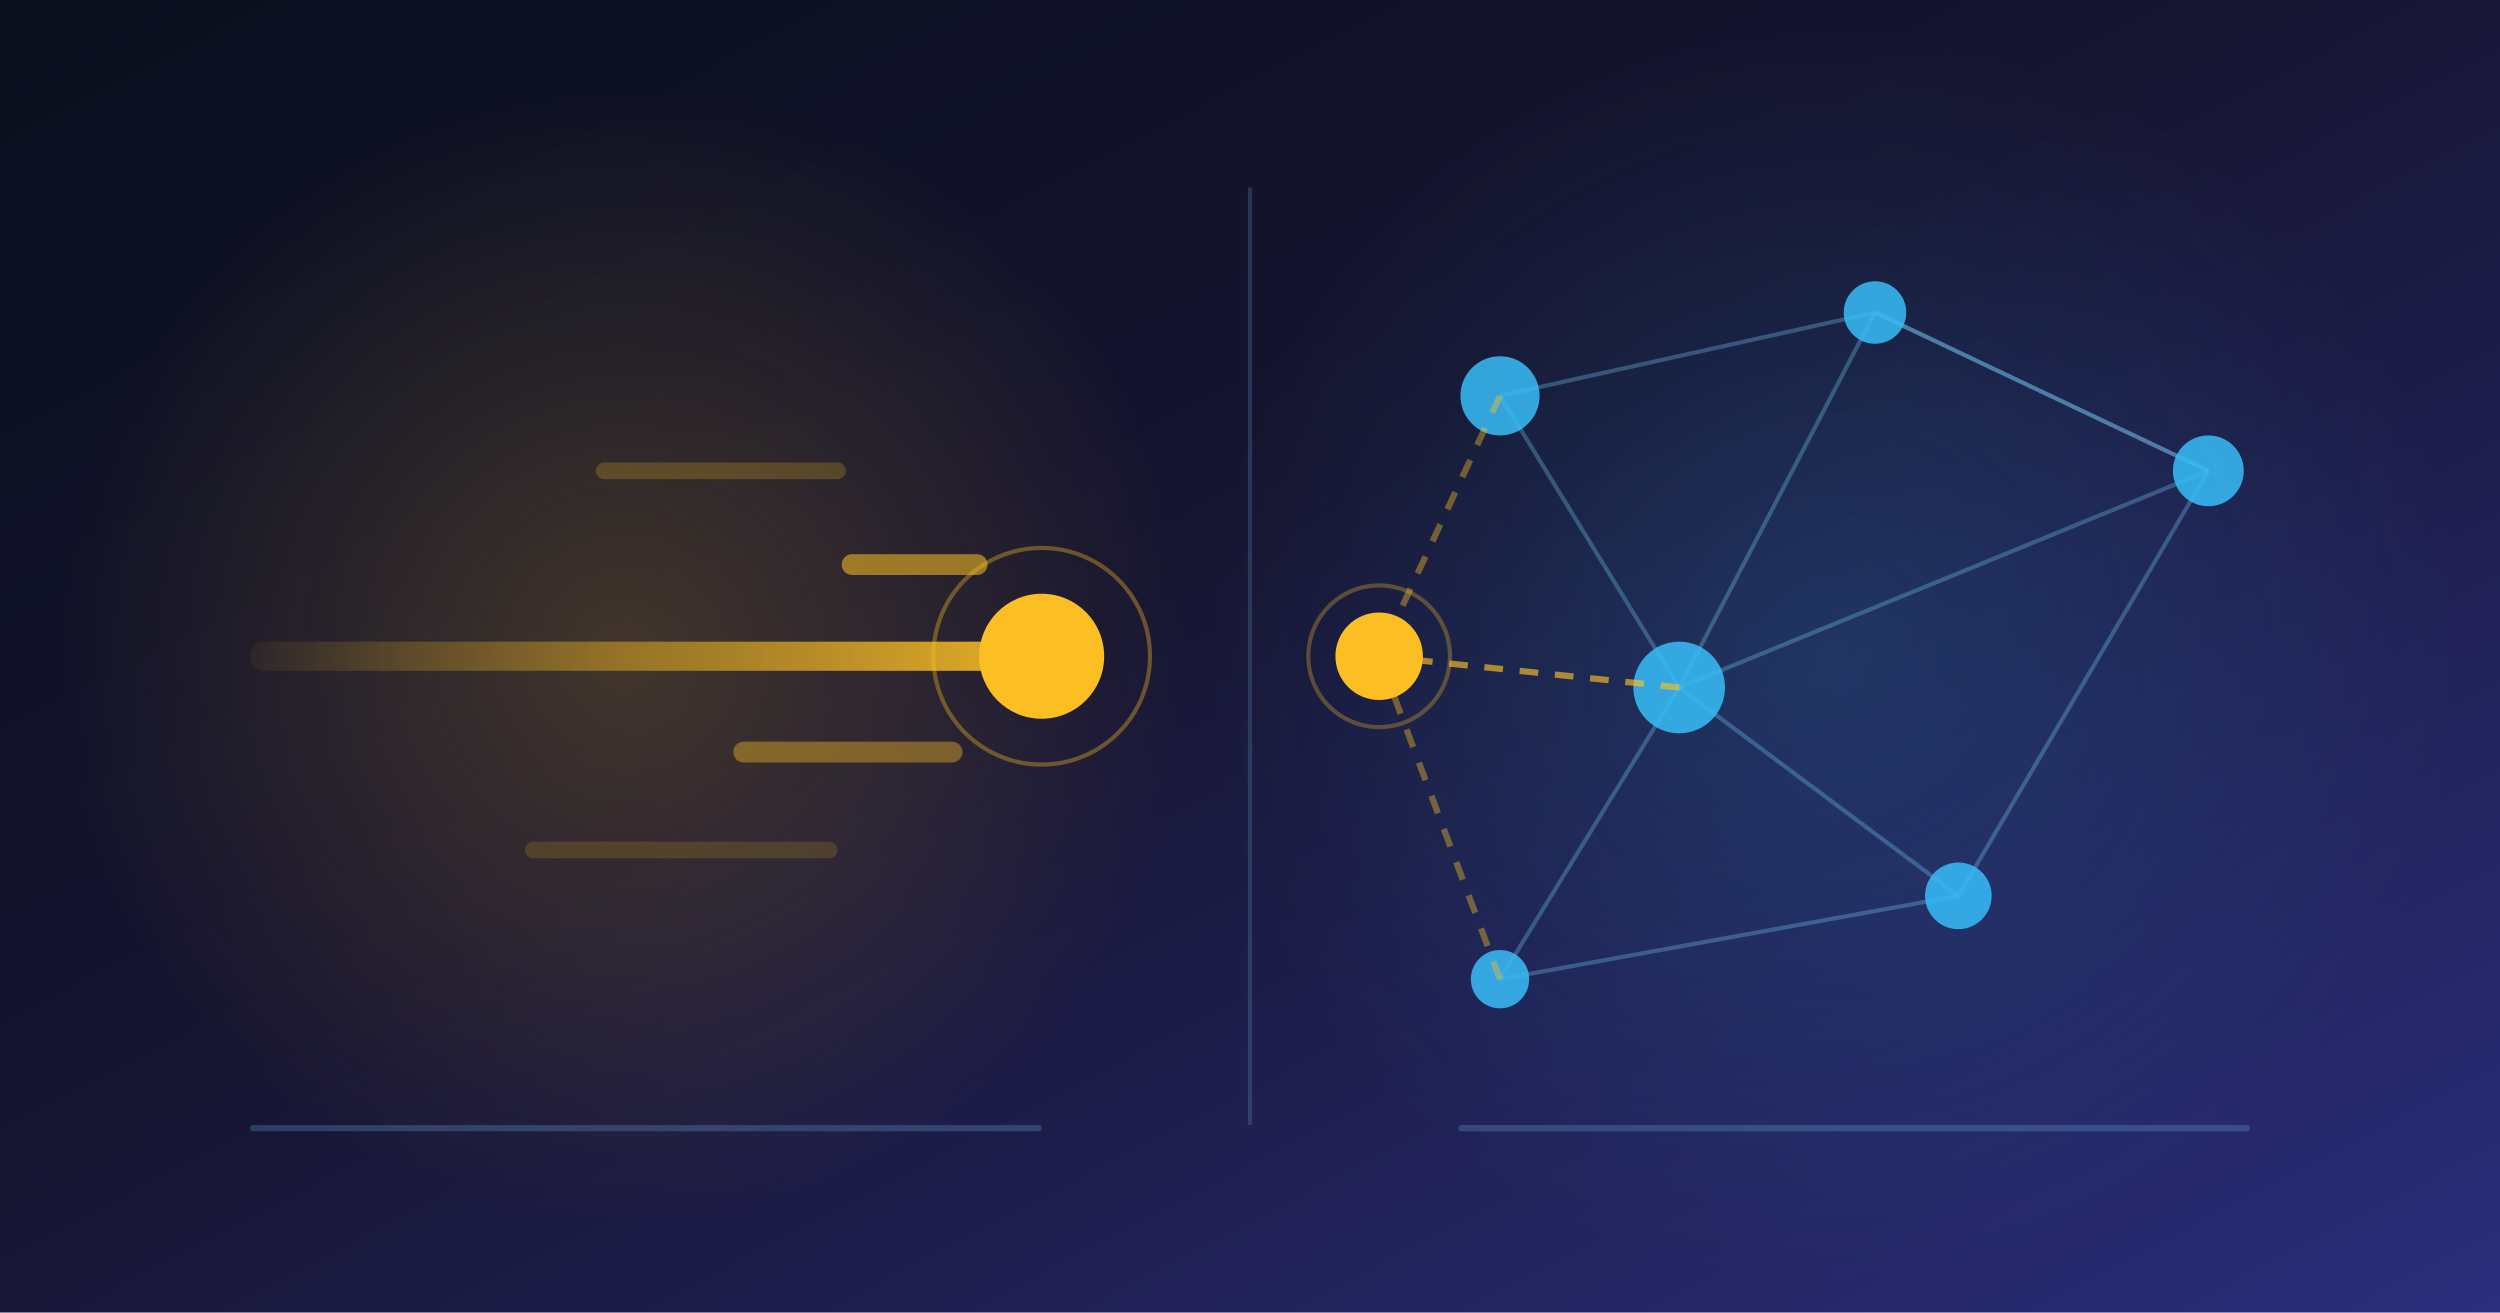
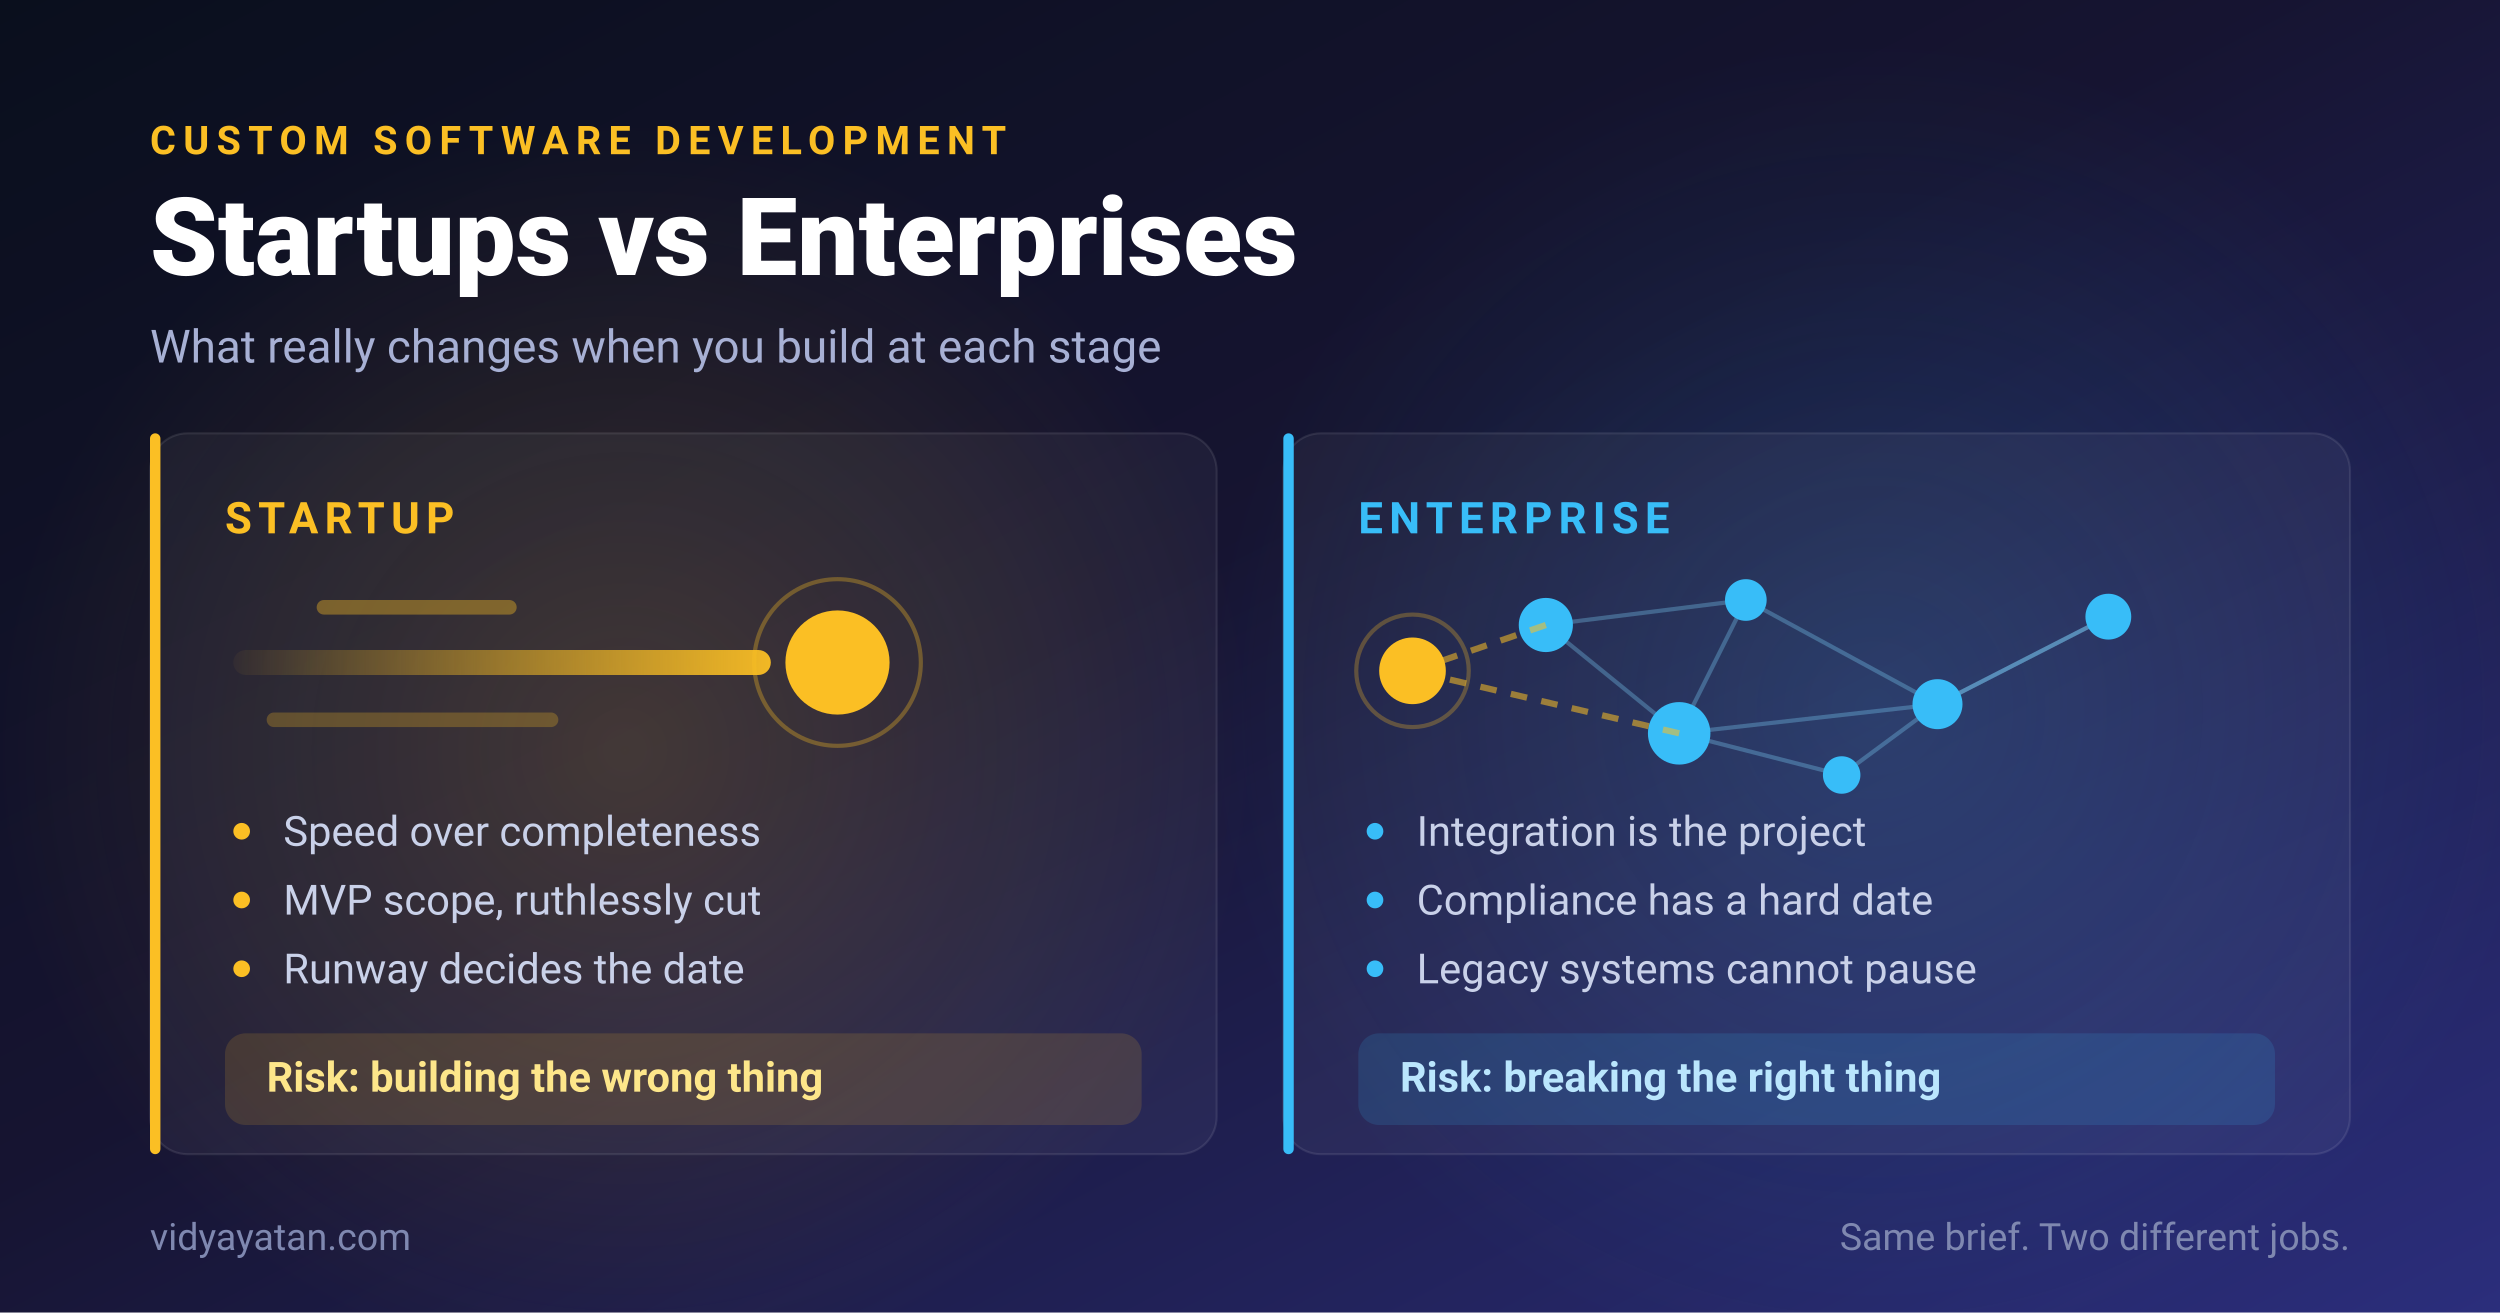
- <svg xmlns="http://www.w3.org/2000/svg" viewBox="0 0 1200 630" width="100%" height="100%" role="img" aria-label="Abstract graphic: on the left a single node running fast along one clear path; on the right a new node being woven into a dense mesh of systems that are already connected">
+ <svg xmlns="http://www.w3.org/2000/svg" viewBox="0 0 1200 630" width="100%" height="100%" role="img" aria-label="Custom software development for startups vs enterprises. The startup side: speed over completeness, MVP scope, runway decides the date — the risk is building the wrong thing. The enterprise side: integration is the project, compliance has a date, legacy cannot pause — the risk is breaking the right thing.">
  <defs>
    <linearGradient id="cs-bg" x1="0%" y1="0%" x2="100%" y2="100%">
      <stop offset="0%" stop-color="#0a0f1d" />
      <stop offset="45%" stop-color="#161431" />
      <stop offset="100%" stop-color="#2b2e7c" />
    </linearGradient>
    <linearGradient id="cs-dash" x1="0%" y1="0%" x2="100%" y2="0%">
-       <stop offset="0%" stop-color="#fbbf24" stop-opacity="0.05" />
+       <stop offset="0%" stop-color="#fbbf24" stop-opacity="0.04" />
      <stop offset="100%" stop-color="#fbbf24" stop-opacity="0.95" />
    </linearGradient>
    <radialGradient id="cs-glow-a" cx="50%" cy="50%" r="50%">
-       <stop offset="0%" stop-color="#fbbf24" stop-opacity="0.20" />
+       <stop offset="0%" stop-color="#fbbf24" stop-opacity="0.16" />
      <stop offset="100%" stop-color="#fbbf24" stop-opacity="0" />
    </radialGradient>
    <radialGradient id="cs-glow-b" cx="50%" cy="50%" r="50%">
-       <stop offset="0%" stop-color="#38bdf8" stop-opacity="0.16" />
+       <stop offset="0%" stop-color="#38bdf8" stop-opacity="0.15" />
      <stop offset="100%" stop-color="#38bdf8" stop-opacity="0" />
    </radialGradient>
  </defs>
  <rect width="1200" height="630" fill="url(#cs-bg)" />
-   <circle cx="300" cy="315" r="270" fill="url(#cs-glow-a)" />
-   <circle cx="880" cy="315" r="300" fill="url(#cs-glow-b)" />
-   <rect x="599" y="90" width="2" height="450" fill="#7dd3fc" fill-opacity="0.18" />
-   <rect x="120" y="308" width="400" height="14" rx="7" fill="url(#cs-dash)" />
-   <g fill="#fbbf24">
-     <circle cx="500" cy="315" r="30" />
-     <circle cx="500" cy="315" r="52" fill="none" stroke="#fbbf24" stroke-opacity="0.35" stroke-width="2" />
-   </g>
-   <g fill="#fbbf24">
-     <rect x="404" y="266" width="70" height="10" rx="5" fill-opacity="0.55" />
-     <rect x="352" y="356" width="110" height="10" rx="5" fill-opacity="0.40" />
-     <rect x="286" y="222" width="120" height="8" rx="4" fill-opacity="0.22" />
-     <rect x="252" y="404" width="150" height="8" rx="4" fill-opacity="0.16" />
-   </g>
-   <g stroke="#7dd3fc" stroke-opacity="0.30" stroke-width="2" fill="none">
-     <path d="M 720 190 L 900 150 L 1060 226" />
-     <path d="M 720 190 L 806 330 L 900 150" />
-     <path d="M 806 330 L 1060 226" />
-     <path d="M 806 330 L 940 430 L 1060 226" />
-     <path d="M 720 470 L 806 330" />
-     <path d="M 720 470 L 940 430" />
-     <path d="M 900 150 L 1060 226" />
-   </g>
-   <g fill="#38bdf8" fill-opacity="0.85">
-     <circle cx="720" cy="190" r="19" />
-     <circle cx="900" cy="150" r="15" />
-     <circle cx="1060" cy="226" r="17" />
-     <circle cx="806" cy="330" r="22" />
-     <circle cx="940" cy="430" r="16" />
-     <circle cx="720" cy="470" r="14" />
-   </g>
-   <g>
-     <path d="M 806 330 L 662 315" stroke="#fbbf24" stroke-opacity="0.65" stroke-width="3" stroke-dasharray="9 8" fill="none" />
-     <path d="M 720 190 L 662 315" stroke="#fbbf24" stroke-opacity="0.40" stroke-width="3" stroke-dasharray="9 8" fill="none" />
-     <path d="M 720 470 L 662 315" stroke="#fbbf24" stroke-opacity="0.40" stroke-width="3" stroke-dasharray="9 8" fill="none" />
-     <circle cx="662" cy="315" r="21" fill="#fbbf24" />
-     <circle cx="662" cy="315" r="34" fill="none" stroke="#fbbf24" stroke-opacity="0.30" stroke-width="2" />
-   </g>
-   <g fill="#7dd3fc" fill-opacity="0.22">
-     <rect x="120" y="540" width="380" height="3" rx="1.5" />
-     <rect x="700" y="540" width="380" height="3" rx="1.5" />
+   <circle cx="300" cy="360" r="300" fill="url(#cs-glow-a)" />
+   <circle cx="900" cy="340" r="320" fill="url(#cs-glow-b)" />
+   <g font-family="system-ui, -apple-system, 'Segoe UI', Roboto, Helvetica, Arial, sans-serif">
+     <text x="72" y="74" font-size="19" font-weight="700" letter-spacing="3.5" fill="#fbbf24">CUSTOM SOFTWARE DEVELOPMENT</text>
+     <text x="72" y="132" font-size="52" font-weight="800" fill="#ffffff">Startups vs Enterprises</text>
+     <text x="72" y="174" font-size="22" fill="#a7b0d4">What really changes when you build at each stage</text>
+     <rect x="72" y="208" width="512" height="346" rx="18" fill="#ffffff" fill-opacity="0.045" stroke="#ffffff" stroke-opacity="0.09" stroke-width="1" />
+     <rect x="72" y="208" width="5" height="346" rx="2.5" fill="#fbbf24" />
+     <text x="108" y="256" font-size="21" font-weight="700" letter-spacing="3" fill="#fbbf24">STARTUP</text>
+     <rect x="112" y="312" width="258" height="12" rx="6" fill="url(#cs-dash)" />
+     <rect x="152" y="288" width="96" height="7" rx="3.5" fill="#fbbf24" fill-opacity="0.38" />
+     <rect x="128" y="342" width="140" height="7" rx="3.5" fill="#fbbf24" fill-opacity="0.26" />
+     <circle cx="402" cy="318" r="25" fill="#fbbf24" />
+     <circle cx="402" cy="318" r="40" fill="none" stroke="#fbbf24" stroke-opacity="0.32" stroke-width="2" />
+     <g fill="#c9d1e9" font-size="20">
+       <circle cx="116" cy="399" r="4" fill="#fbbf24" />
+       <text x="136" y="406">Speed over completeness</text>
+       <circle cx="116" cy="432" r="4" fill="#fbbf24" />
+       <text x="136" y="439">MVP scope, ruthlessly cut</text>
+       <circle cx="116" cy="465" r="4" fill="#fbbf24" />
+       <text x="136" y="472">Runway decides the date</text>
+     </g>
+     <rect x="108" y="496" width="440" height="44" rx="10" fill="#fbbf24" fill-opacity="0.14" />
+     <text x="128" y="524" font-size="20" font-weight="600" fill="#fde68a">Risk: building the wrong thing</text>
+     <rect x="616" y="208" width="512" height="346" rx="18" fill="#ffffff" fill-opacity="0.045" stroke="#ffffff" stroke-opacity="0.09" stroke-width="1" />
+     <rect x="616" y="208" width="5" height="346" rx="2.5" fill="#38bdf8" />
+     <text x="652" y="256" font-size="21" font-weight="700" letter-spacing="3" fill="#38bdf8">ENTERPRISE</text>
+     <g stroke="#7dd3fc" stroke-opacity="0.32" stroke-width="2" fill="none">
+       <path d="M 742 300 L 838 288 L 930 338" />
+       <path d="M 742 300 L 806 352 L 838 288" />
+       <path d="M 806 352 L 930 338 L 1012 296" />
+       <path d="M 806 352 L 884 372" />
+       <path d="M 884 372 L 930 338" />
+       <path d="M 930 338 L 1012 296" />
+     </g>
+     <g fill="#38bdf8">
+       <circle cx="742" cy="300" r="13" />
+       <circle cx="838" cy="288" r="10" />
+       <circle cx="806" cy="352" r="15" />
+       <circle cx="930" cy="338" r="12" />
+       <circle cx="1012" cy="296" r="11" />
+       <circle cx="884" cy="372" r="9" />
+     </g>
+     <path d="M 742 300 L 678 322" stroke="#fbbf24" stroke-opacity="0.55" stroke-width="3" stroke-dasharray="8 7" fill="none" />
+     <path d="M 806 352 L 678 322" stroke="#fbbf24" stroke-opacity="0.55" stroke-width="3" stroke-dasharray="8 7" fill="none" />
+     <circle cx="678" cy="322" r="16" fill="#fbbf24" />
+     <circle cx="678" cy="322" r="27" fill="none" stroke="#fbbf24" stroke-opacity="0.28" stroke-width="2" />
+     <g fill="#c9d1e9" font-size="20">
+       <circle cx="660" cy="399" r="4" fill="#38bdf8" />
+       <text x="680" y="406">Integration is the project</text>
+       <circle cx="660" cy="432" r="4" fill="#38bdf8" />
+       <text x="680" y="439">Compliance has a hard date</text>
+       <circle cx="660" cy="465" r="4" fill="#38bdf8" />
+       <text x="680" y="472">Legacy systems cannot pause</text>
+     </g>
+     <rect x="652" y="496" width="440" height="44" rx="10" fill="#38bdf8" fill-opacity="0.14" />
+     <text x="672" y="524" font-size="20" font-weight="600" fill="#bae6fd">Risk: breaking the right thing</text>
+     <text x="72" y="600" font-size="18" fill="#7f88b0">vidyayatan.com</text>
+     <text x="1128" y="600" font-size="18" text-anchor="end" fill="#7f88b0">Same brief. Two different jobs.</text>
  </g>
</svg>
